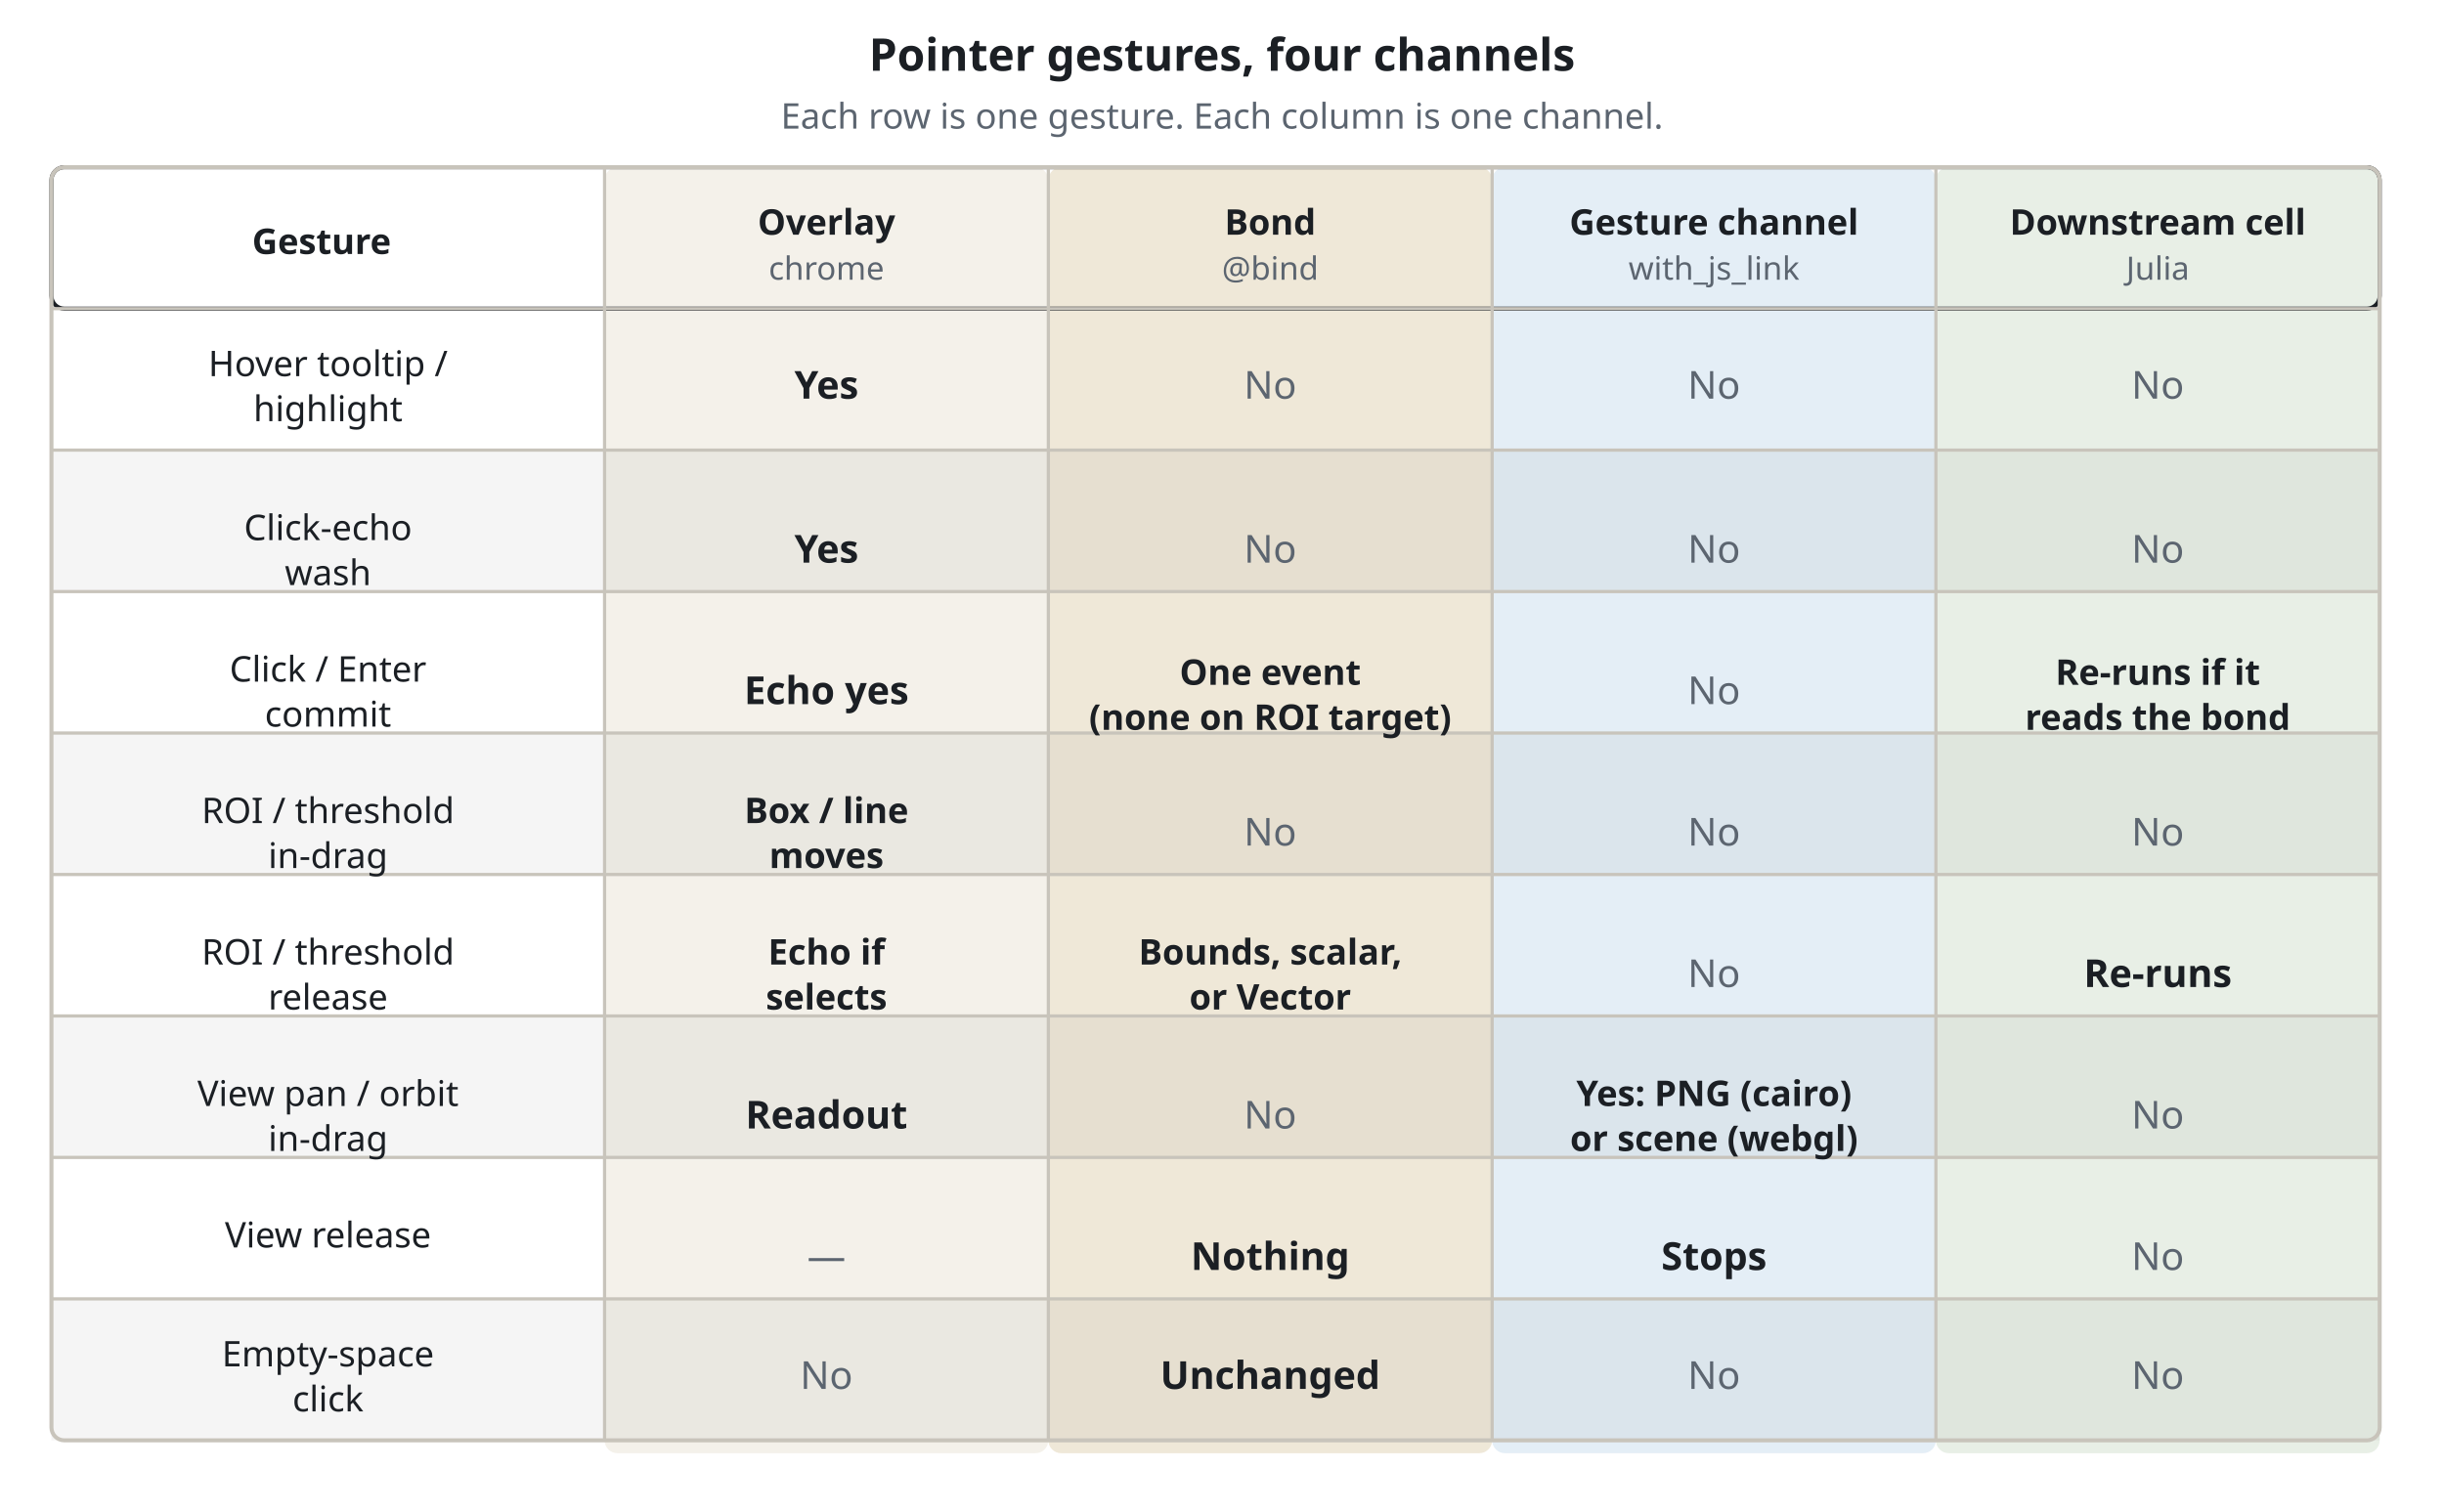
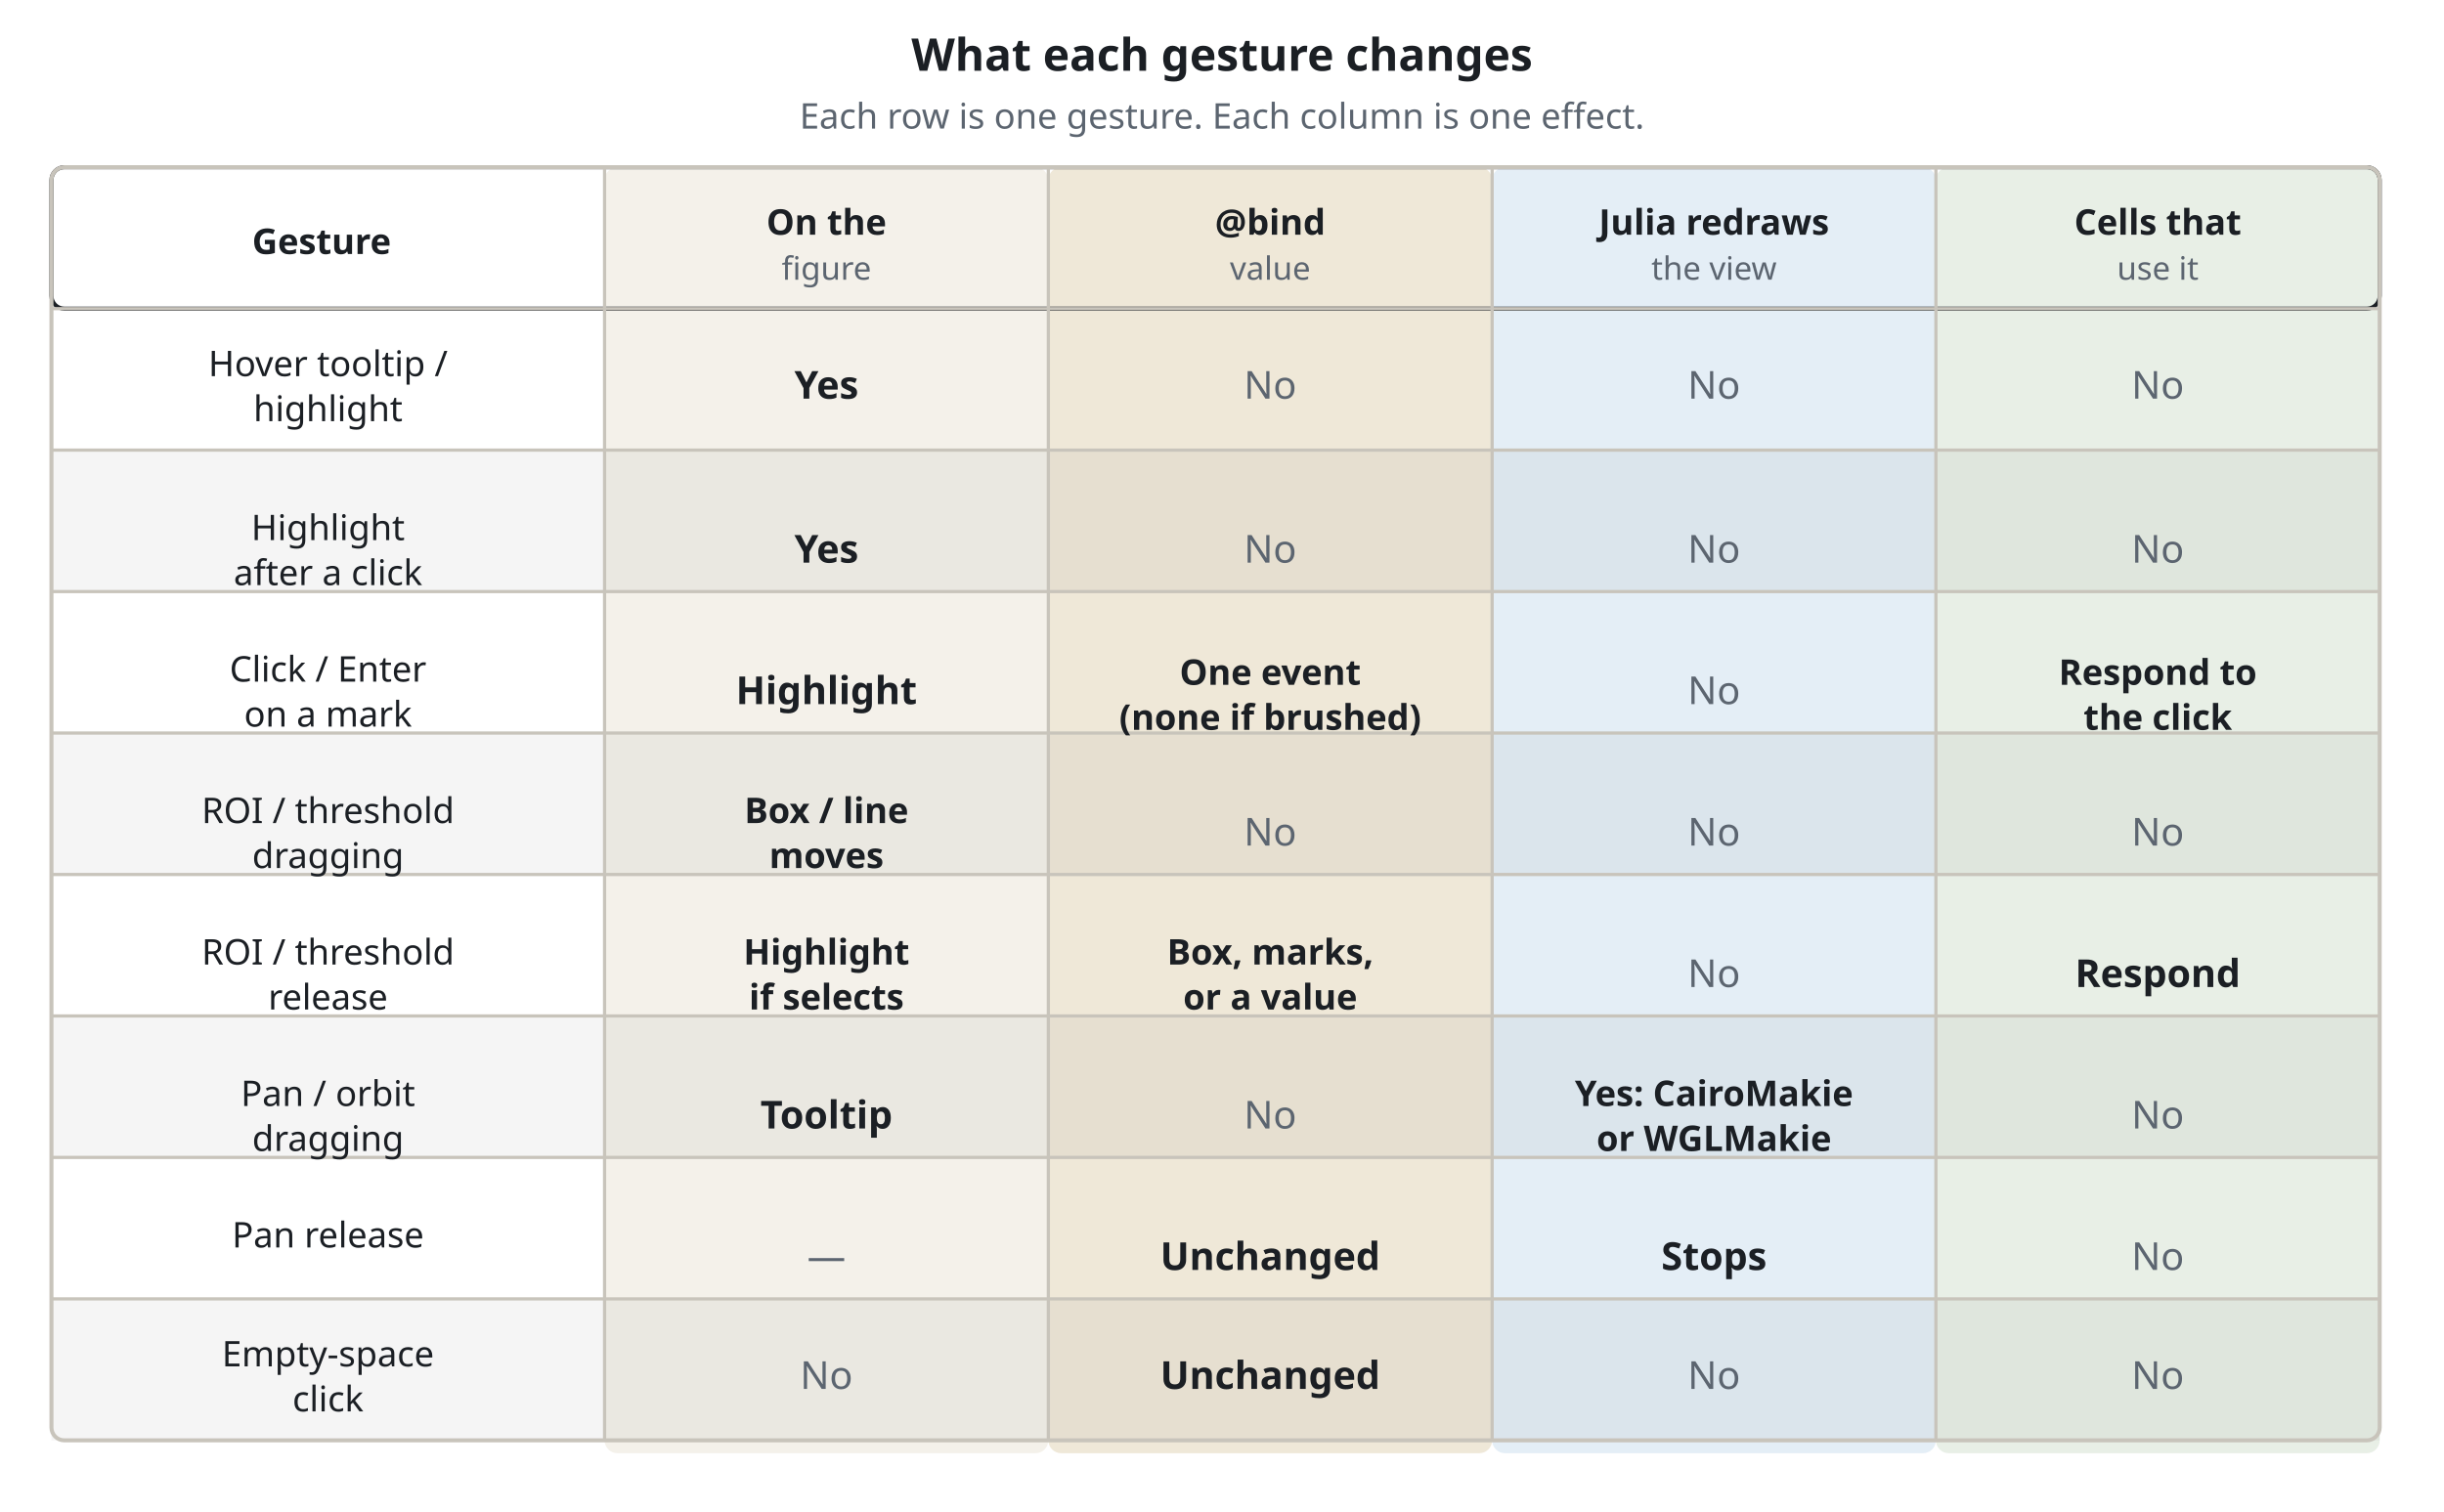
<svg xmlns="http://www.w3.org/2000/svg" viewBox="0 0 760 470" width="760" height="470" role="img">
  <style>
    .ink { fill: #1b1f24; }
    .muted { fill: #5c6570; }
    .grid { fill: none; stroke: #c8c4bb; }
    .lane0 { fill: #f4f1ea; }
    .lane1 { fill: #efe8d8; }
    .lane2 { fill: #e4eef6; }
    .lane3 { fill: #e8efe6; }
    .head { fill: #e7e2d6; stroke: #1b1f24; }
    .rowalt { fill: #000; opacity: 0.04; }
    .yes { fill: #1b1f24; font-weight: 600; }
  </style>
-   <text class="ink" x="380" y="22" text-anchor="middle" font-size="14" font-family="ui-sans-serif, system-ui, sans-serif" font-weight="600">Pointer gestures, four channels</text>
-   <text class="muted" x="380" y="40" text-anchor="middle" font-size="11" font-family="ui-sans-serif, system-ui, sans-serif">Each row is one gesture. Each column is one channel.</text>
+   <text class="ink" x="380" y="22" text-anchor="middle" font-size="14" font-family="ui-sans-serif, system-ui, sans-serif" font-weight="600">What each gesture changes</text>
+   <text class="muted" x="380" y="40" text-anchor="middle" font-size="11" font-family="ui-sans-serif, system-ui, sans-serif">Each row is one gesture. Each column is one effect.</text>
  <rect class="lane0" x="188" y="52" width="138" height="400" rx="4" />
  <rect class="lane1" x="326" y="52" width="138" height="400" rx="4" />
  <rect class="lane2" x="464" y="52" width="138" height="400" rx="4" />
  <rect class="lane3" x="602" y="52" width="138" height="400" rx="4" />
  <rect class="head" x="16" y="52" width="724" height="44" rx="4" fill-opacity="0" stroke-width="1.25" />
  <text class="ink" x="100" y="79" text-anchor="middle" font-size="11" font-family="ui-sans-serif, system-ui, sans-serif" font-weight="600">Gesture</text>
-   <text class="ink" x="257" y="73" text-anchor="middle" font-size="11" font-family="ui-sans-serif, system-ui, sans-serif" font-weight="600">Overlay</text>
-   <text class="muted" x="257" y="87" text-anchor="middle" font-size="10" font-family="ui-sans-serif, system-ui, sans-serif">chrome</text>
-   <text class="ink" x="395" y="73" text-anchor="middle" font-size="11" font-family="ui-sans-serif, system-ui, sans-serif" font-weight="600">Bond</text>
-   <text class="muted" x="395" y="87" text-anchor="middle" font-size="10" font-family="ui-sans-serif, system-ui, sans-serif">@bind</text>
-   <text class="ink" x="533" y="73" text-anchor="middle" font-size="11" font-family="ui-sans-serif, system-ui, sans-serif" font-weight="600">Gesture channel</text>
-   <text class="muted" x="533" y="87" text-anchor="middle" font-size="10" font-family="ui-sans-serif, system-ui, sans-serif">with_js_link</text>
-   <text class="ink" x="671" y="73" text-anchor="middle" font-size="11" font-family="ui-sans-serif, system-ui, sans-serif" font-weight="600">Downstream cell</text>
-   <text class="muted" x="671" y="87" text-anchor="middle" font-size="10" font-family="ui-sans-serif, system-ui, sans-serif">Julia</text>
+   <text class="ink" x="257" y="73" text-anchor="middle" font-size="11" font-family="ui-sans-serif, system-ui, sans-serif" font-weight="600">On the</text>
+   <text class="muted" x="257" y="87" text-anchor="middle" font-size="10" font-family="ui-sans-serif, system-ui, sans-serif">figure</text>
+   <text class="ink" x="395" y="73" text-anchor="middle" font-size="11" font-family="ui-sans-serif, system-ui, sans-serif" font-weight="600">@bind</text>
+   <text class="muted" x="395" y="87" text-anchor="middle" font-size="10" font-family="ui-sans-serif, system-ui, sans-serif">value</text>
+   <text class="ink" x="533" y="73" text-anchor="middle" font-size="11" font-family="ui-sans-serif, system-ui, sans-serif" font-weight="600">Julia redraws</text>
+   <text class="muted" x="533" y="87" text-anchor="middle" font-size="10" font-family="ui-sans-serif, system-ui, sans-serif">the view</text>
+   <text class="ink" x="671" y="73" text-anchor="middle" font-size="11" font-family="ui-sans-serif, system-ui, sans-serif" font-weight="600">Cells that</text>
+   <text class="muted" x="671" y="87" text-anchor="middle" font-size="10" font-family="ui-sans-serif, system-ui, sans-serif">use it</text>
  <rect class="rowalt" x="16" y="140" width="724" height="44" />
  <rect class="rowalt" x="16" y="228" width="724" height="44" />
  <rect class="rowalt" x="16" y="316" width="724" height="44" />
  <rect class="rowalt" x="16" y="404" width="724" height="44" />
  <g class="grid" stroke-width="1">
    <line x1="16" y1="96" x2="740" y2="96" />
    <line x1="16" y1="140" x2="740" y2="140" />
    <line x1="16" y1="184" x2="740" y2="184" />
    <line x1="16" y1="228" x2="740" y2="228" />
    <line x1="16" y1="272" x2="740" y2="272" />
    <line x1="16" y1="316" x2="740" y2="316" />
    <line x1="16" y1="360" x2="740" y2="360" />
    <line x1="16" y1="404" x2="740" y2="404" />
    <line x1="188" y1="52" x2="188" y2="448" />
    <line x1="326" y1="52" x2="326" y2="448" />
    <line x1="464" y1="52" x2="464" y2="448" />
    <line x1="602" y1="52" x2="602" y2="448" />
  </g>
  <rect class="grid" x="16" y="52" width="724" height="396" rx="4" stroke-width="1.25" />
  <text class="ink" x="102" y="117" text-anchor="middle" font-size="11" font-family="ui-sans-serif, system-ui, sans-serif">Hover tooltip /</text>
  <text class="ink" x="102" y="131" text-anchor="middle" font-size="11" font-family="ui-sans-serif, system-ui, sans-serif">highlight</text>
  <text class="yes" x="257" y="124" text-anchor="middle" font-size="12" font-family="ui-sans-serif, system-ui, sans-serif">Yes</text>
  <text class="muted" x="395" y="124" text-anchor="middle" font-size="12" font-family="ui-sans-serif, system-ui, sans-serif">No</text>
  <text class="muted" x="533" y="124" text-anchor="middle" font-size="12" font-family="ui-sans-serif, system-ui, sans-serif">No</text>
  <text class="muted" x="671" y="124" text-anchor="middle" font-size="12" font-family="ui-sans-serif, system-ui, sans-serif">No</text>
-   <text class="ink" x="102" y="168" text-anchor="middle" font-size="11" font-family="ui-sans-serif, system-ui, sans-serif">Click-echo</text>
-   <text class="ink" x="102" y="182" text-anchor="middle" font-size="11" font-family="ui-sans-serif, system-ui, sans-serif">wash</text>
+   <text class="ink" x="102" y="168" text-anchor="middle" font-size="11" font-family="ui-sans-serif, system-ui, sans-serif">Highlight</text>
+   <text class="ink" x="102" y="182" text-anchor="middle" font-size="11" font-family="ui-sans-serif, system-ui, sans-serif">after a click</text>
  <text class="yes" x="257" y="175" text-anchor="middle" font-size="12" font-family="ui-sans-serif, system-ui, sans-serif">Yes</text>
  <text class="muted" x="395" y="175" text-anchor="middle" font-size="12" font-family="ui-sans-serif, system-ui, sans-serif">No</text>
  <text class="muted" x="533" y="175" text-anchor="middle" font-size="12" font-family="ui-sans-serif, system-ui, sans-serif">No</text>
  <text class="muted" x="671" y="175" text-anchor="middle" font-size="12" font-family="ui-sans-serif, system-ui, sans-serif">No</text>
  <text class="ink" x="102" y="212" text-anchor="middle" font-size="11" font-family="ui-sans-serif, system-ui, sans-serif">Click / Enter</text>
-   <text class="ink" x="102" y="226" text-anchor="middle" font-size="11" font-family="ui-sans-serif, system-ui, sans-serif">commit</text>
-   <text class="yes" x="257" y="219" text-anchor="middle" font-size="12" font-family="ui-sans-serif, system-ui, sans-serif">Echo yes</text>
+   <text class="ink" x="102" y="226" text-anchor="middle" font-size="11" font-family="ui-sans-serif, system-ui, sans-serif">on a mark</text>
+   <text class="yes" x="257" y="219" text-anchor="middle" font-size="12" font-family="ui-sans-serif, system-ui, sans-serif">Highlight</text>
  <text class="yes" x="395" y="213" text-anchor="middle" font-size="11" font-family="ui-sans-serif, system-ui, sans-serif">One event</text>
-   <text class="yes" x="395" y="227" text-anchor="middle" font-size="11" font-family="ui-sans-serif, system-ui, sans-serif">(none on ROI target)</text>
+   <text class="yes" x="395" y="227" text-anchor="middle" font-size="11" font-family="ui-sans-serif, system-ui, sans-serif">(none if brushed)</text>
  <text class="muted" x="533" y="219" text-anchor="middle" font-size="12" font-family="ui-sans-serif, system-ui, sans-serif">No</text>
-   <text class="yes" x="671" y="213" text-anchor="middle" font-size="11" font-family="ui-sans-serif, system-ui, sans-serif">Re-runs if it</text>
-   <text class="yes" x="671" y="227" text-anchor="middle" font-size="11" font-family="ui-sans-serif, system-ui, sans-serif">reads the bond</text>
+   <text class="yes" x="671" y="213" text-anchor="middle" font-size="11" font-family="ui-sans-serif, system-ui, sans-serif">Respond to</text>
+   <text class="yes" x="671" y="227" text-anchor="middle" font-size="11" font-family="ui-sans-serif, system-ui, sans-serif">the click</text>
  <text class="ink" x="102" y="256" text-anchor="middle" font-size="11" font-family="ui-sans-serif, system-ui, sans-serif">ROI / threshold</text>
-   <text class="ink" x="102" y="270" text-anchor="middle" font-size="11" font-family="ui-sans-serif, system-ui, sans-serif">in-drag</text>
+   <text class="ink" x="102" y="270" text-anchor="middle" font-size="11" font-family="ui-sans-serif, system-ui, sans-serif">dragging</text>
  <text class="yes" x="257" y="256" text-anchor="middle" font-size="11" font-family="ui-sans-serif, system-ui, sans-serif">Box / line</text>
  <text class="yes" x="257" y="270" text-anchor="middle" font-size="11" font-family="ui-sans-serif, system-ui, sans-serif">moves</text>
  <text class="muted" x="395" y="263" text-anchor="middle" font-size="12" font-family="ui-sans-serif, system-ui, sans-serif">No</text>
  <text class="muted" x="533" y="263" text-anchor="middle" font-size="12" font-family="ui-sans-serif, system-ui, sans-serif">No</text>
  <text class="muted" x="671" y="263" text-anchor="middle" font-size="12" font-family="ui-sans-serif, system-ui, sans-serif">No</text>
  <text class="ink" x="102" y="300" text-anchor="middle" font-size="11" font-family="ui-sans-serif, system-ui, sans-serif">ROI / threshold</text>
  <text class="ink" x="102" y="314" text-anchor="middle" font-size="11" font-family="ui-sans-serif, system-ui, sans-serif">release</text>
-   <text class="yes" x="257" y="300" text-anchor="middle" font-size="11" font-family="ui-sans-serif, system-ui, sans-serif">Echo if</text>
-   <text class="yes" x="257" y="314" text-anchor="middle" font-size="11" font-family="ui-sans-serif, system-ui, sans-serif">selects</text>
-   <text class="yes" x="395" y="300" text-anchor="middle" font-size="11" font-family="ui-sans-serif, system-ui, sans-serif">Bounds, scalar,</text>
-   <text class="yes" x="395" y="314" text-anchor="middle" font-size="11" font-family="ui-sans-serif, system-ui, sans-serif">or Vector</text>
+   <text class="yes" x="257" y="300" text-anchor="middle" font-size="11" font-family="ui-sans-serif, system-ui, sans-serif">Highlight</text>
+   <text class="yes" x="257" y="314" text-anchor="middle" font-size="11" font-family="ui-sans-serif, system-ui, sans-serif">if selects</text>
+   <text class="yes" x="395" y="300" text-anchor="middle" font-size="11" font-family="ui-sans-serif, system-ui, sans-serif">Box, marks,</text>
+   <text class="yes" x="395" y="314" text-anchor="middle" font-size="11" font-family="ui-sans-serif, system-ui, sans-serif">or a value</text>
  <text class="muted" x="533" y="307" text-anchor="middle" font-size="12" font-family="ui-sans-serif, system-ui, sans-serif">No</text>
-   <text class="yes" x="671" y="307" text-anchor="middle" font-size="12" font-family="ui-sans-serif, system-ui, sans-serif">Re-runs</text>
-   <text class="ink" x="102" y="344" text-anchor="middle" font-size="11" font-family="ui-sans-serif, system-ui, sans-serif">View pan / orbit</text>
-   <text class="ink" x="102" y="358" text-anchor="middle" font-size="11" font-family="ui-sans-serif, system-ui, sans-serif">in-drag</text>
-   <text class="yes" x="257" y="351" text-anchor="middle" font-size="12" font-family="ui-sans-serif, system-ui, sans-serif">Readout</text>
+   <text class="yes" x="671" y="307" text-anchor="middle" font-size="12" font-family="ui-sans-serif, system-ui, sans-serif">Respond</text>
+   <text class="ink" x="102" y="344" text-anchor="middle" font-size="11" font-family="ui-sans-serif, system-ui, sans-serif">Pan / orbit</text>
+   <text class="ink" x="102" y="358" text-anchor="middle" font-size="11" font-family="ui-sans-serif, system-ui, sans-serif">dragging</text>
+   <text class="yes" x="257" y="351" text-anchor="middle" font-size="12" font-family="ui-sans-serif, system-ui, sans-serif">Tooltip</text>
  <text class="muted" x="395" y="351" text-anchor="middle" font-size="12" font-family="ui-sans-serif, system-ui, sans-serif">No</text>
-   <text class="yes" x="533" y="344" text-anchor="middle" font-size="11" font-family="ui-sans-serif, system-ui, sans-serif">Yes: PNG (cairo)</text>
-   <text class="yes" x="533" y="358" text-anchor="middle" font-size="11" font-family="ui-sans-serif, system-ui, sans-serif">or scene (webgl)</text>
+   <text class="yes" x="533" y="344" text-anchor="middle" font-size="11" font-family="ui-sans-serif, system-ui, sans-serif">Yes: CairoMakie</text>
+   <text class="yes" x="533" y="358" text-anchor="middle" font-size="11" font-family="ui-sans-serif, system-ui, sans-serif">or WGLMakie</text>
  <text class="muted" x="671" y="351" text-anchor="middle" font-size="12" font-family="ui-sans-serif, system-ui, sans-serif">No</text>
-   <text class="ink" x="102" y="388" text-anchor="middle" font-size="11" font-family="ui-sans-serif, system-ui, sans-serif">View release</text>
+   <text class="ink" x="102" y="388" text-anchor="middle" font-size="11" font-family="ui-sans-serif, system-ui, sans-serif">Pan release</text>
  <text class="muted" x="257" y="395" text-anchor="middle" font-size="12" font-family="ui-sans-serif, system-ui, sans-serif">—</text>
-   <text class="yes" x="395" y="395" text-anchor="middle" font-size="12" font-family="ui-sans-serif, system-ui, sans-serif">Nothing</text>
+   <text class="yes" x="395" y="395" text-anchor="middle" font-size="12" font-family="ui-sans-serif, system-ui, sans-serif">Unchanged</text>
  <text class="yes" x="533" y="395" text-anchor="middle" font-size="12" font-family="ui-sans-serif, system-ui, sans-serif">Stops</text>
  <text class="muted" x="671" y="395" text-anchor="middle" font-size="12" font-family="ui-sans-serif, system-ui, sans-serif">No</text>
  <text class="ink" x="102" y="425" text-anchor="middle" font-size="11" font-family="ui-sans-serif, system-ui, sans-serif">Empty-space</text>
  <text class="ink" x="102" y="439" text-anchor="middle" font-size="11" font-family="ui-sans-serif, system-ui, sans-serif">click</text>
  <text class="muted" x="257" y="432" text-anchor="middle" font-size="12" font-family="ui-sans-serif, system-ui, sans-serif">No</text>
  <text class="yes" x="395" y="432" text-anchor="middle" font-size="12" font-family="ui-sans-serif, system-ui, sans-serif">Unchanged</text>
  <text class="muted" x="533" y="432" text-anchor="middle" font-size="12" font-family="ui-sans-serif, system-ui, sans-serif">No</text>
  <text class="muted" x="671" y="432" text-anchor="middle" font-size="12" font-family="ui-sans-serif, system-ui, sans-serif">No</text>
</svg>
